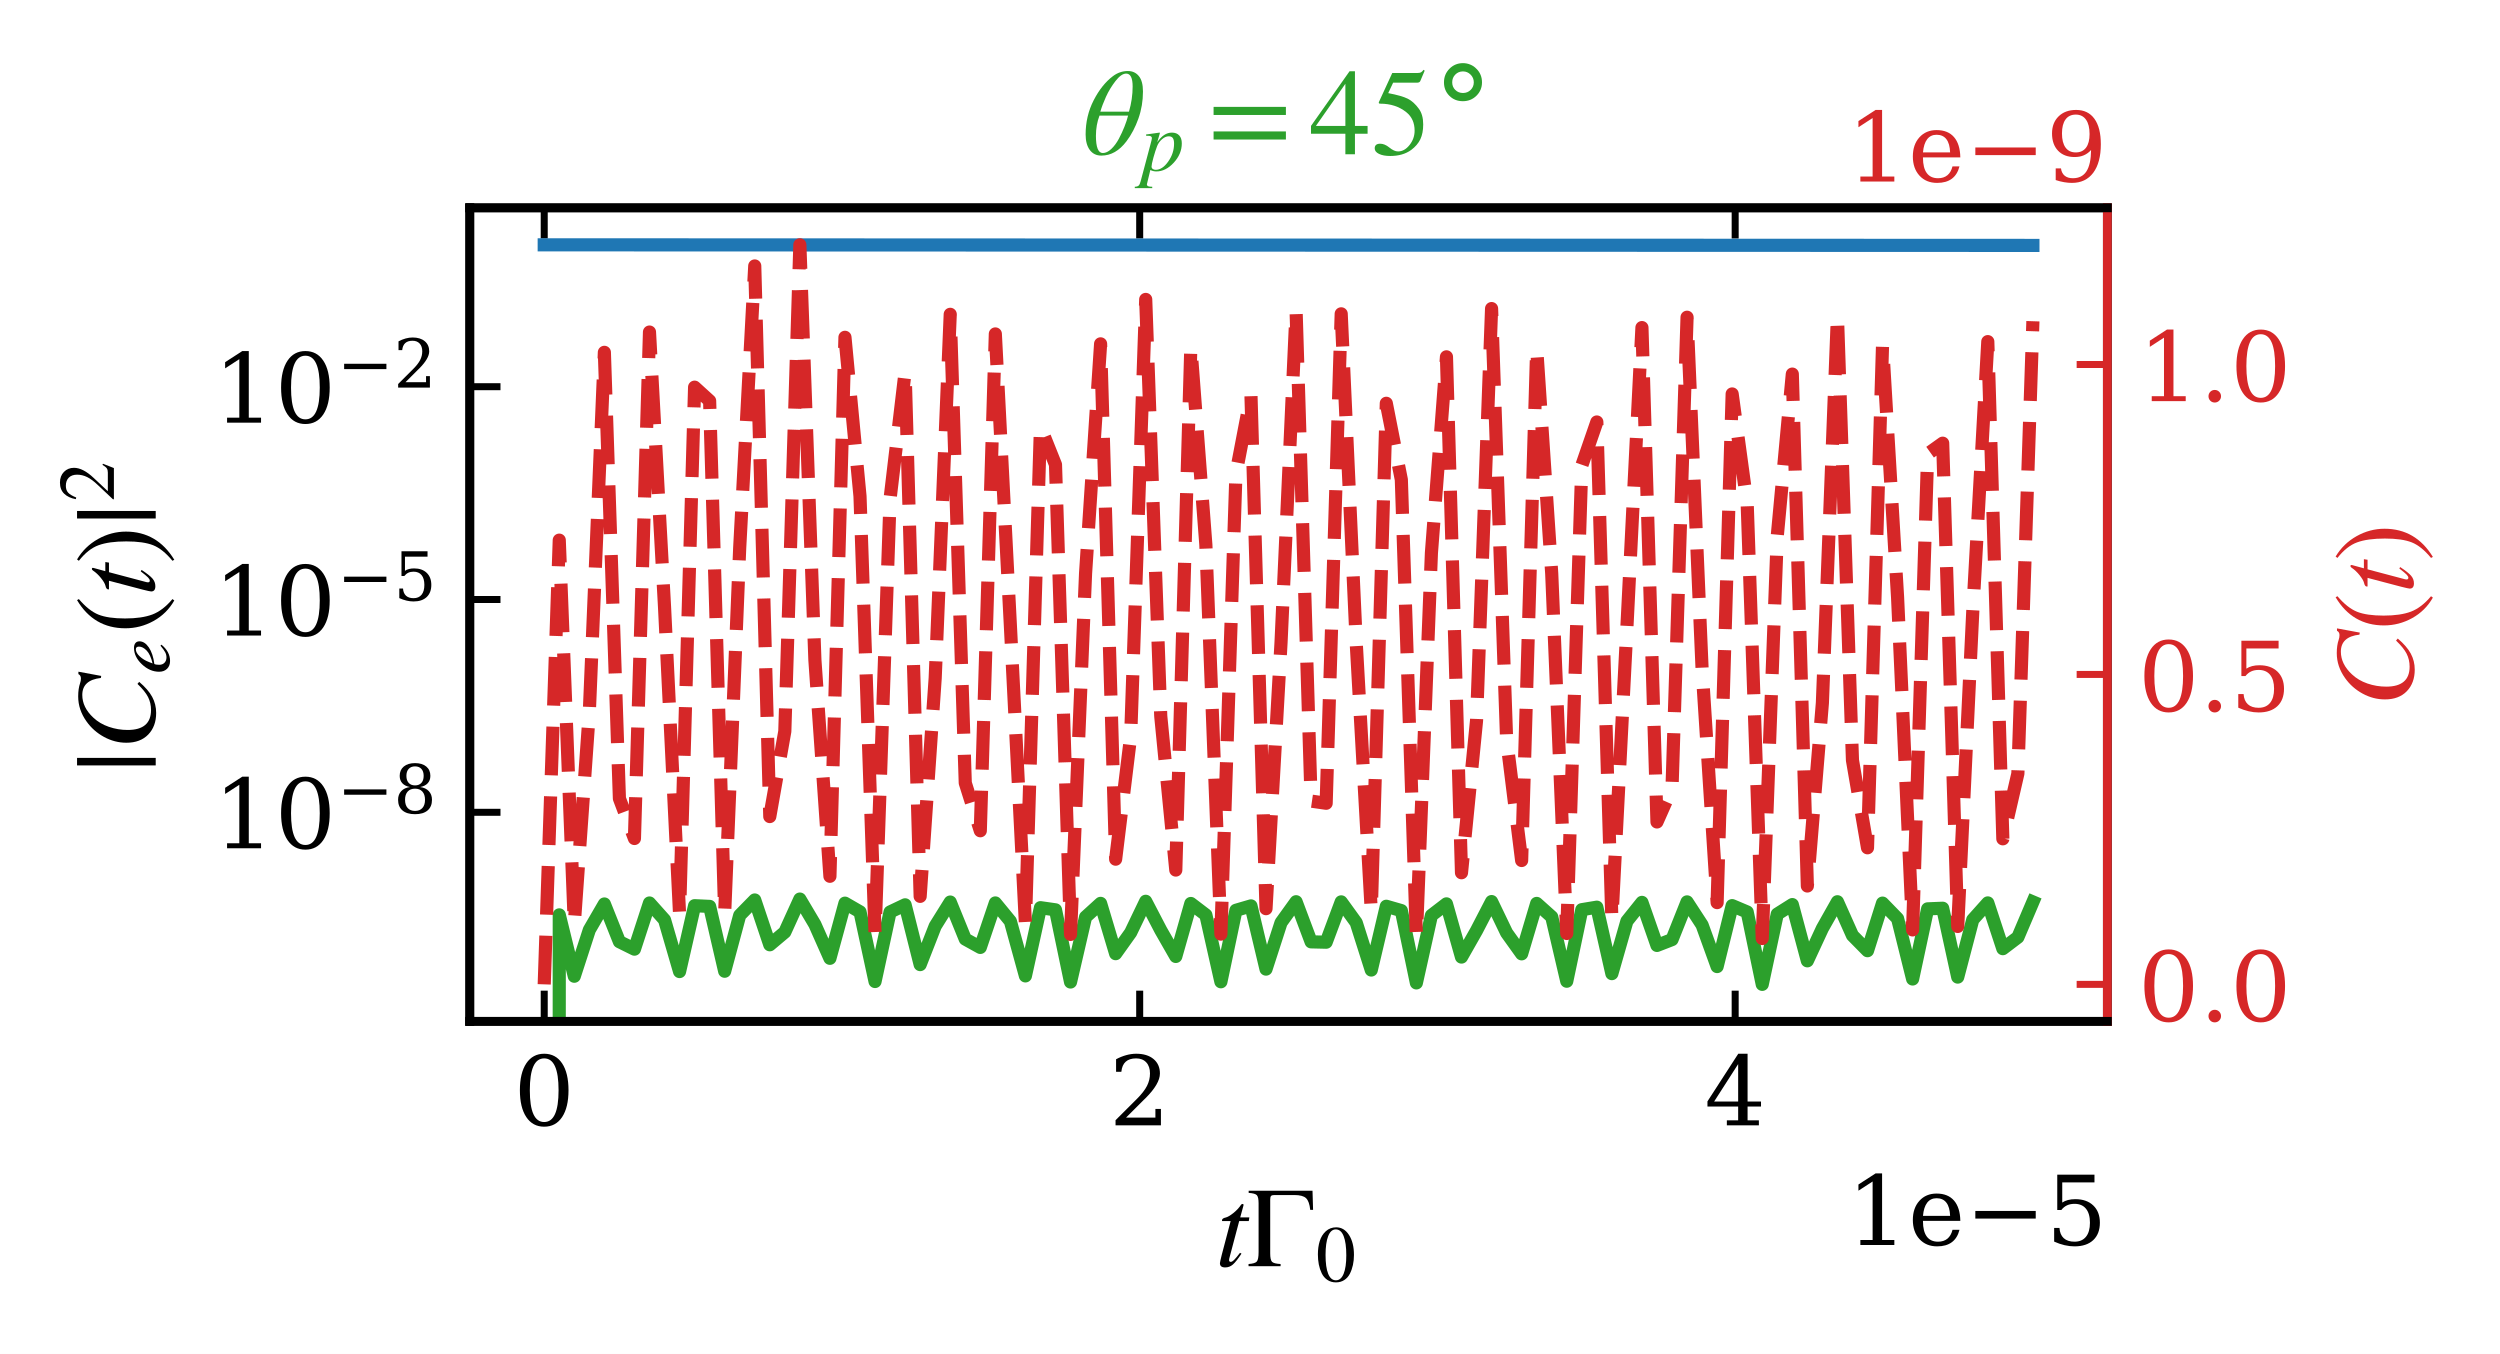
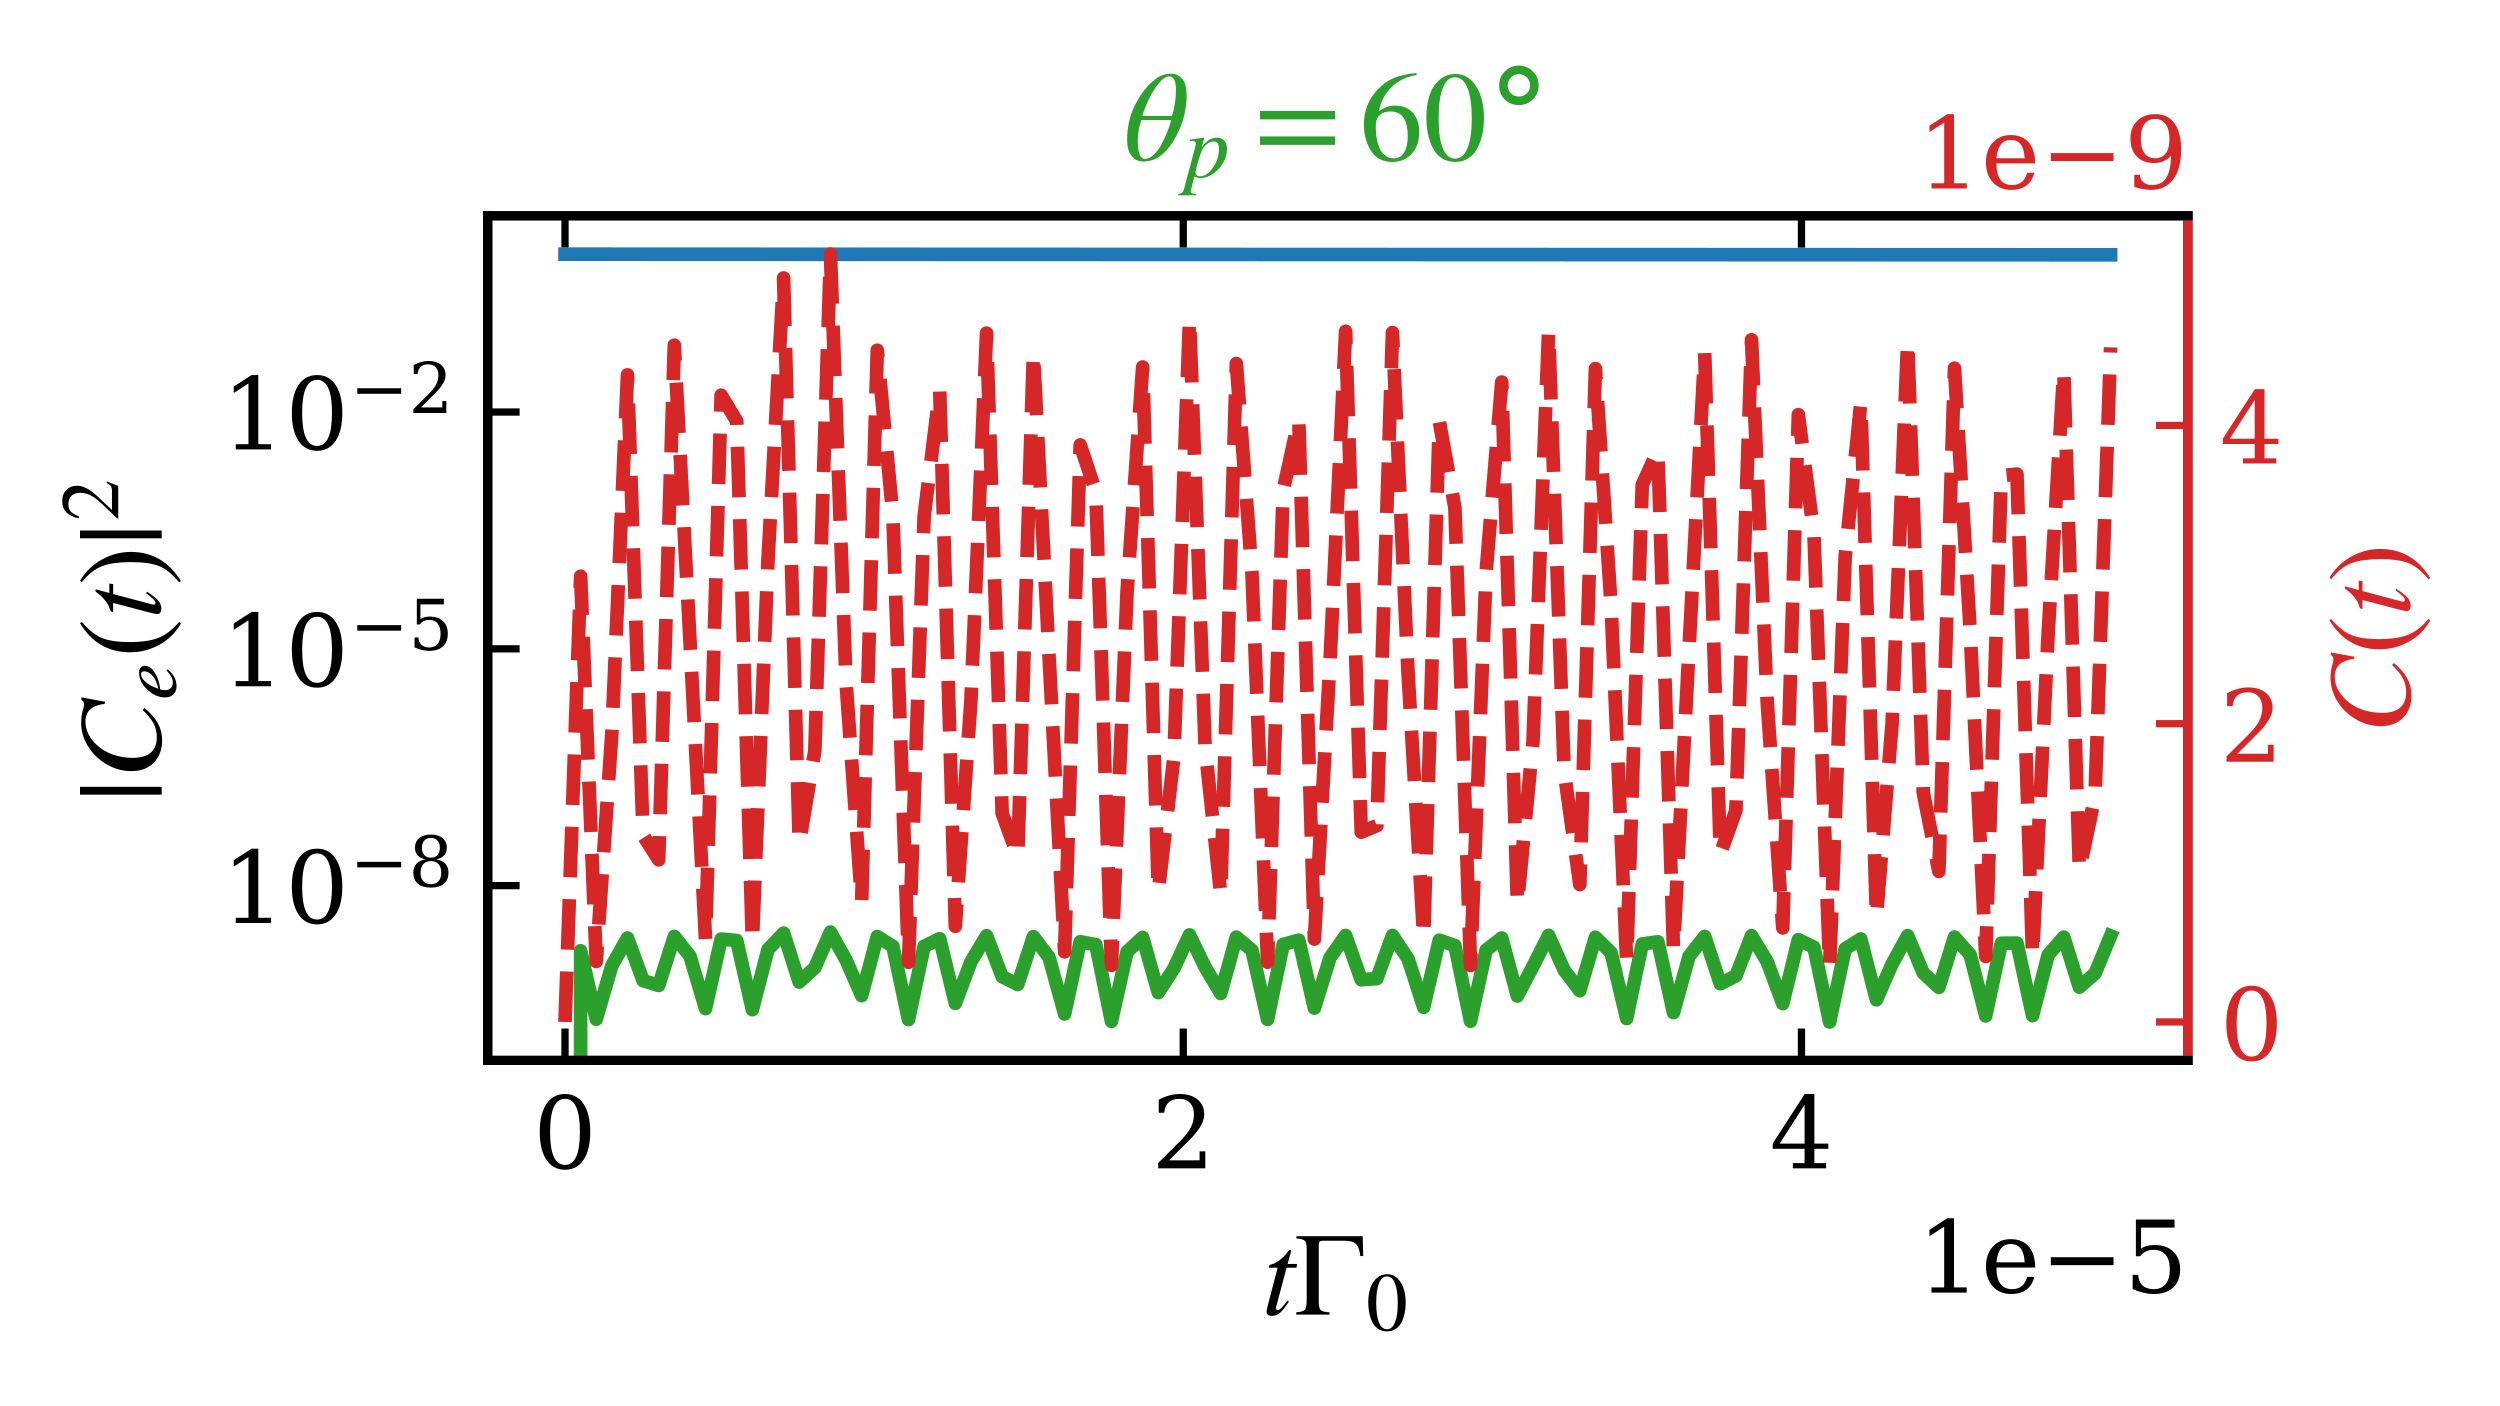
- <svg xmlns="http://www.w3.org/2000/svg" xmlns:xlink="http://www.w3.org/1999/xlink" width="285.077pt" height="154.391pt" viewBox="0 0 285.077 154.391" version="1.1">
+ <svg xmlns="http://www.w3.org/2000/svg" xmlns:xlink="http://www.w3.org/1999/xlink" width="274.583pt" height="154.391pt" viewBox="0 0 274.583 154.391" version="1.1">
  <defs>
    <style type="text/css">*{stroke-linejoin: round; stroke-linecap: butt}</style>
  </defs>
  <g id="figure_1">
    <g id="patch_1">
-       <path d="M 0 154.391  L 285.077 154.391  L 285.077 0  L 0 0  z " style="fill: #ffffff" />
+       <path d="M 0 154.391  L 274.583 154.391  L 274.583 0  L 0 0  z " style="fill: #ffffff" />
    </g>
    <g id="axes_1">
      <g id="patch_2">
        <path d="M 53.57 116.464  L 240.302 116.464  L 240.302 23.7  L 53.57 23.7  z " style="fill: #ffffff" />
      </g>
      <g id="matplotlib.axis_1">
        <g id="xtick_1">
          <g id="line2d_1">
            <defs>
-               <path id="mca3eb9fbb1" d="M 0 0  L 0 -3.5  " style="stroke: #000000; stroke-width: 0.8" />
-             </defs>
-             <g>
-               <use xlink:href="#mca3eb9fbb1" x="62.058" y="116.464" style="stroke: #000000; stroke-width: 0.8" />
+               <path id="mc223775355" d="M 0 0  L 0 -3.5  " style="stroke: #000000; stroke-width: 0.8" />
+             </defs>
+             <g>
+               <use xlink:href="#mc223775355" x="62.058" y="116.464" style="stroke: #000000; stroke-width: 0.8" />
            </g>
          </g>
          <g id="line2d_2">
            <defs>
-               <path id="ma59cfb703a" d="M 0 0  L 0 3.5  " style="stroke: #000000; stroke-width: 0.8" />
-             </defs>
-             <g>
-               <use xlink:href="#ma59cfb703a" x="62.058" y="23.7" style="stroke: #000000; stroke-width: 0.8" />
+               <path id="m719c603473" d="M 0 0  L 0 3.5  " style="stroke: #000000; stroke-width: 0.8" />
+             </defs>
+             <g>
+               <use xlink:href="#m719c603473" x="62.058" y="23.7" style="stroke: #000000; stroke-width: 0.8" />
            </g>
          </g>
          <g id="text_1">
            <g transform="translate(58.55846 128.3221) scale(0.11 -0.11)">
              <defs>
                <path id="DejaVuSerif-30" d="M 2034 219  Q 2513 219 2750 744  Q 2988 1269 2988 2328  Q 2988 3391 2750 3916  Q 2513 4441 2034 4441  Q 1556 4441 1318 3916  Q 1081 3391 1081 2328  Q 1081 1269 1318 744  Q 1556 219 2034 219  z M 2034 -91  Q 1275 -91 848 546  Q 422 1184 422 2328  Q 422 3475 848 4112  Q 1275 4750 2034 4750  Q 2797 4750 3222 4112  Q 3647 3475 3647 2328  Q 3647 1184 3222 546  Q 2797 -91 2034 -91  z " transform="scale(0.015625)" />
              </defs>
              <use xlink:href="#DejaVuSerif-30" />
            </g>
          </g>
        </g>
        <g id="xtick_2">
          <g id="line2d_3">
            <g>
-               <use xlink:href="#mca3eb9fbb1" x="129.96" y="116.464" style="stroke: #000000; stroke-width: 0.8" />
+               <use xlink:href="#mc223775355" x="129.96" y="116.464" style="stroke: #000000; stroke-width: 0.8" />
            </g>
          </g>
          <g id="line2d_4">
            <g>
-               <use xlink:href="#ma59cfb703a" x="129.96" y="23.7" style="stroke: #000000; stroke-width: 0.8" />
+               <use xlink:href="#m719c603473" x="129.96" y="23.7" style="stroke: #000000; stroke-width: 0.8" />
            </g>
          </g>
          <g id="text_2">
            <g transform="translate(126.4611 128.3221) scale(0.11 -0.11)">
              <defs>
                <path id="DejaVuSerif-32" d="M 819 3553  L 469 3553  L 469 4384  Q 803 4563 1142 4656  Q 1481 4750 1806 4750  Q 2534 4750 2956 4397  Q 3378 4044 3378 3438  Q 3378 2753 2422 1800  Q 2347 1728 2309 1691  L 1131 513  L 3078 513  L 3078 1088  L 3444 1088  L 3444 0  L 434 0  L 434 341  L 1850 1753  Q 2319 2222 2519 2614  Q 2719 3006 2719 3438  Q 2719 3909 2473 4175  Q 2228 4441 1797 4441  Q 1350 4441 1106 4219  Q 863 3997 819 3553  z " transform="scale(0.015625)" />
              </defs>
              <use xlink:href="#DejaVuSerif-32" />
            </g>
          </g>
        </g>
        <g id="xtick_3">
          <g id="line2d_5">
            <g>
-               <use xlink:href="#mca3eb9fbb1" x="197.863" y="116.464" style="stroke: #000000; stroke-width: 0.8" />
+               <use xlink:href="#mc223775355" x="197.863" y="116.464" style="stroke: #000000; stroke-width: 0.8" />
            </g>
          </g>
          <g id="line2d_6">
            <g>
-               <use xlink:href="#ma59cfb703a" x="197.863" y="23.7" style="stroke: #000000; stroke-width: 0.8" />
+               <use xlink:href="#m719c603473" x="197.863" y="23.7" style="stroke: #000000; stroke-width: 0.8" />
            </g>
          </g>
          <g id="text_3">
            <g transform="translate(194.3638 128.3221) scale(0.11 -0.11)">
              <defs>
                <path id="DejaVuSerif-34" d="M 2234 1581  L 2234 4063  L 641 1581  L 2234 1581  z M 3609 0  L 1484 0  L 1484 331  L 2234 331  L 2234 1247  L 197 1247  L 197 1588  L 2241 4750  L 2859 4750  L 2859 1581  L 3750 1581  L 3750 1247  L 2859 1247  L 2859 331  L 3609 331  L 3609 0  z " transform="scale(0.015625)" />
              </defs>
              <use xlink:href="#DejaVuSerif-34" />
            </g>
          </g>
        </g>
        <g id="text_4">
          <g transform="translate(138.6161 144.4877) scale(0.13 -0.13)">
            <defs>
              <path id="STIXGeneral-Italic-74" d="M 1894 2739  L 1862 2534  L 1325 2534  L 768 435  Q 755 384 755 346  Q 755 243 851 243  Q 928 243 1030 342  Q 1133 442 1370 749  L 1453 704  Q 1158 256 969 93  Q 781 -70 538 -70  Q 243 -70 243 166  Q 243 230 346 640  L 845 2534  L 365 2534  L 358 2573  Q 358 2688 570 2733  Q 730 2771 992 2979  Q 1254 3187 1421 3437  Q 1459 3494 1510 3494  Q 1568 3494 1568 3443  Q 1568 3411 1562 3398  L 1382 2739  L 1894 2739  z " transform="scale(0.015625)" />
              <path id="STIXGeneral-Regular-393" d="M 3693 3162  L 3533 3162  Q 3482 3642 3299 3818  Q 3117 3994 2637 3994  L 1517 3994  Q 1382 3994 1334 3942  Q 1286 3891 1286 3738  L 1286 723  Q 1286 352 1388 246  Q 1491 141 1869 122  L 1869 0  L 70 0  L 70 122  Q 435 147 534 262  Q 634 378 634 794  L 634 3526  Q 634 3878 538 3984  Q 442 4090 77 4115  L 77 4237  L 3661 4237  L 3693 3162  z " transform="scale(0.015625)" />
              <path id="STIXGeneral-Regular-30" d="M 3046 2112  Q 3046 1683 2963 1302  Q 2880 922 2717 602  Q 2554 282 2266 96  Q 1978 -90 1600 -90  Q 1210 -90 915 108  Q 621 307 461 640  Q 301 973 227 1350  Q 154 1728 154 2150  Q 154 2746 301 3222  Q 448 3699 790 4012  Q 1133 4326 1626 4326  Q 2253 4326 2649 3712  Q 3046 3098 3046 2112  z M 2432 2080  Q 2432 3091 2217 3625  Q 2003 4160 1587 4160  Q 1190 4160 979 3622  Q 768 3085 768 2106  Q 768 1120 979 598  Q 1190 77 1600 77  Q 2003 77 2217 598  Q 2432 1120 2432 2080  z " transform="scale(0.015625)" />
            </defs>
            <use xlink:href="#STIXGeneral-Italic-74" transform="translate(0 0.796875)" />
            <use xlink:href="#STIXGeneral-Regular-393" transform="translate(27.79999 0.796875)" />
            <use xlink:href="#STIXGeneral-Regular-30" transform="translate(88.04327 -12.43125) scale(0.7)" />
          </g>
        </g>
        <g id="text_5">
          <g transform="translate(210.5765 141.968) scale(0.11 -0.11)">
            <defs>
              <path id="DejaVuSerif-31" d="M 909 0  L 909 331  L 1722 331  L 1722 4213  L 781 3603  L 781 4013  L 1919 4750  L 2350 4750  L 2350 331  L 3163 331  L 3163 0  L 909 0  z " transform="scale(0.015625)" />
              <path id="DejaVuSerif-65" d="M 3469 1600  L 991 1600  L 991 1575  Q 991 903 1244 561  Q 1497 219 1991 219  Q 2369 219 2611 417  Q 2853 616 2950 1006  L 3413 1006  Q 3275 459 2904 184  Q 2534 -91 1931 -91  Q 1203 -91 761 389  Q 319 869 319 1663  Q 319 2450 753 2931  Q 1188 3413 1894 3413  Q 2647 3413 3050 2948  Q 3453 2484 3469 1600  z M 2791 1931  Q 2772 2513 2545 2808  Q 2319 3103 1894 3103  Q 1497 3103 1269 2806  Q 1041 2509 991 1931  L 2791 1931  z " transform="scale(0.015625)" />
              <path id="DejaVuSerif-2212" d="M 678 2259  L 4684 2259  L 4684 1753  L 678 1753  L 678 2259  z " transform="scale(0.015625)" />
              <path id="DejaVuSerif-35" d="M 3219 4666  L 3219 4153  L 1081 4153  L 1081 2816  Q 1244 2928 1461 2984  Q 1678 3041 1947 3041  Q 2703 3041 3140 2622  Q 3578 2203 3578 1478  Q 3578 738 3136 323  Q 2694 -91 1894 -91  Q 1572 -91 1234 -12  Q 897 66 544 225  L 544 1131  L 897 1131  Q 925 688 1179 453  Q 1434 219 1894 219  Q 2388 219 2653 544  Q 2919 869 2919 1478  Q 2919 2084 2655 2407  Q 2391 2731 1894 2731  Q 1613 2731 1398 2631  Q 1184 2531 1019 2322  L 750 2322  L 750 4666  L 3219 4666  z " transform="scale(0.015625)" />
            </defs>
            <use xlink:href="#DejaVuSerif-31" />
            <use xlink:href="#DejaVuSerif-65" transform="translate(63.62305 0)" />
            <use xlink:href="#DejaVuSerif-2212" transform="translate(122.8027 0)" />
            <use xlink:href="#DejaVuSerif-35" transform="translate(206.5918 0)" />
          </g>
        </g>
      </g>
      <g id="matplotlib.axis_2">
        <g id="ytick_1">
          <g id="line2d_7">
            <defs>
-               <path id="m8994ef610e" d="M 0 0  L 3.5 0  " style="stroke: #000000; stroke-width: 0.8" />
-             </defs>
-             <g>
-               <use xlink:href="#m8994ef610e" x="53.57" y="92.629" style="stroke: #000000; stroke-width: 0.8" />
+               <path id="mef8ae41ebf" d="M 0 0  L 3.5 0  " style="stroke: #000000; stroke-width: 0.8" />
+             </defs>
+             <g>
+               <use xlink:href="#mef8ae41ebf" x="53.57" y="97.274" style="stroke: #000000; stroke-width: 0.8" />
            </g>
          </g>
          <g id="text_6">
-             <g transform="translate(24.33 96.80851) scale(0.11 -0.11)">
+             <g transform="translate(24.33 101.4527) scale(0.11 -0.11)">
              <defs>
                <path id="DejaVuSerif-38" d="M 2981 1275  Q 2981 1775 2732 2051  Q 2484 2328 2034 2328  Q 1584 2328 1336 2051  Q 1088 1775 1088 1275  Q 1088 772 1336 495  Q 1584 219 2034 219  Q 2484 219 2732 495  Q 2981 772 2981 1275  z M 2853 3541  Q 2853 3966 2637 4203  Q 2422 4441 2034 4441  Q 1650 4441 1433 4203  Q 1216 3966 1216 3541  Q 1216 3113 1433 2875  Q 1650 2638 2034 2638  Q 2422 2638 2637 2875  Q 2853 3113 2853 3541  z M 2516 2484  Q 3047 2413 3344 2092  Q 3641 1772 3641 1275  Q 3641 619 3225 264  Q 2809 -91 2034 -91  Q 1263 -91 845 264  Q 428 619 428 1275  Q 428 1772 725 2092  Q 1022 2413 1556 2484  Q 1084 2569 832 2842  Q 581 3116 581 3541  Q 581 4103 968 4426  Q 1356 4750 2034 4750  Q 2713 4750 3100 4426  Q 3488 4103 3488 3541  Q 3488 3116 3236 2842  Q 2984 2569 2516 2484  z " transform="scale(0.015625)" />
              </defs>
              <use xlink:href="#DejaVuSerif-31" transform="translate(0 0.7125)" />
              <use xlink:href="#DejaVuSerif-30" transform="translate(63.62305 0.7125)" />
              <use xlink:href="#DejaVuSerif-2212" transform="translate(128.1545 37.04688) scale(0.7)" />
              <use xlink:href="#DejaVuSerif-38" transform="translate(186.8068 37.04688) scale(0.7)" />
            </g>
          </g>
        </g>
        <g id="ytick_2">
          <g id="line2d_8">
            <g>
-               <use xlink:href="#m8994ef610e" x="53.57" y="68.362" style="stroke: #000000; stroke-width: 0.8" />
+               <use xlink:href="#mef8ae41ebf" x="53.57" y="71.265" style="stroke: #000000; stroke-width: 0.8" />
            </g>
          </g>
          <g id="text_7">
-             <g transform="translate(24.33 72.5412) scale(0.11 -0.11)">
+             <g transform="translate(24.33 75.44382) scale(0.11 -0.11)">
              <use xlink:href="#DejaVuSerif-31" transform="translate(0 0.63125)" />
              <use xlink:href="#DejaVuSerif-30" transform="translate(63.62305 0.63125)" />
              <use xlink:href="#DejaVuSerif-2212" transform="translate(128.1545 36.96563) scale(0.7)" />
              <use xlink:href="#DejaVuSerif-35" transform="translate(186.8068 36.96563) scale(0.7)" />
            </g>
          </g>
        </g>
        <g id="ytick_3">
          <g id="line2d_9">
            <g>
-               <use xlink:href="#m8994ef610e" x="53.57" y="44.095" style="stroke: #000000; stroke-width: 0.8" />
+               <use xlink:href="#mef8ae41ebf" x="53.57" y="45.256" style="stroke: #000000; stroke-width: 0.8" />
            </g>
          </g>
          <g id="text_8">
-             <g transform="translate(24.33 48.27388) scale(0.11 -0.11)">
+             <g transform="translate(24.33 49.43493) scale(0.11 -0.11)">
              <use xlink:href="#DejaVuSerif-31" transform="translate(0 0.7125)" />
              <use xlink:href="#DejaVuSerif-30" transform="translate(63.62305 0.7125)" />
              <use xlink:href="#DejaVuSerif-2212" transform="translate(128.1545 37.04688) scale(0.7)" />
              <use xlink:href="#DejaVuSerif-32" transform="translate(186.8068 37.04688) scale(0.7)" />
            </g>
          </g>
        </g>
        <g id="text_9">
          <g transform="translate(17.62641 88.15189) rotate(-90) scale(0.13 -0.13)">
            <defs>
              <path id="STIXGeneral-Regular-7c" d="M 851 -90  L 429 -90  L 429 4326  L 851 4326  L 851 -90  z " transform="scale(0.015625)" />
              <path id="STIXGeneral-Italic-43" d="M 4410 4250  L 4173 2970  L 4058 2989  Q 3942 4032 3104 4032  Q 2406 4032 1830 3411  Q 1491 3053 1315 2541  Q 1139 2029 1139 1485  Q 1139 173 2259 173  Q 2656 173 2985 339  Q 3315 506 3725 934  L 3840 838  Q 3411 333 2998 109  Q 2586 -115 2093 -115  Q 1344 -115 883 329  Q 422 774 422 1555  Q 422 2214 748 2812  Q 1075 3411 1619 3795  Q 2272 4262 3021 4262  Q 3462 4262 3770 4154  Q 3898 4109 4032 4109  Q 4205 4109 4275 4250  L 4410 4250  z " transform="scale(0.015625)" />
              <path id="STIXGeneral-Italic-65" d="M 2291 698  L 2368 621  Q 1805 -70 1062 -70  Q 672 -70 435 170  Q 198 410 198 806  Q 198 1555 796 2188  Q 1395 2822 2112 2822  Q 2362 2822 2499 2707  Q 2637 2592 2637 2387  Q 2637 1965 2147 1632  Q 1658 1299 819 1190  Q 755 1062 755 800  Q 755 538 918 378  Q 1082 218 1350 218  Q 1562 218 1754 317  Q 1946 416 2291 698  z M 973 1613  L 864 1331  Q 1581 1504 1894 1805  Q 2214 2112 2214 2426  Q 2214 2675 1990 2675  Q 1722 2675 1430 2364  Q 1139 2054 973 1613  z " transform="scale(0.015625)" />
              <path id="STIXGeneral-Regular-28" d="M 1946 -1030  L 1869 -1133  Q 1126 -710 716 32  Q 307 774 307 1613  Q 307 3386 1888 4326  L 1946 4224  Q 1293 3667 1075 3126  Q 858 2586 858 1632  Q 858 685 1082 96  Q 1306 -493 1946 -1030  z " transform="scale(0.015625)" />
              <path id="STIXGeneral-Regular-29" d="M 186 4224  L 262 4326  Q 992 3891 1408 3148  Q 1824 2406 1824 1581  Q 1824 -166 243 -1133  L 186 -1030  Q 845 -486 1059 54  Q 1274 595 1274 1562  Q 1274 2534 1059 3120  Q 845 3706 186 4224  z " transform="scale(0.015625)" />
              <path id="STIXGeneral-Regular-32" d="M 3034 877  L 2688 0  L 186 0  L 186 77  L 1325 1286  Q 1773 1754 1965 2144  Q 2157 2534 2157 2950  Q 2157 3379 1920 3616  Q 1683 3853 1267 3853  Q 922 3853 720 3673  Q 518 3494 326 3021  L 192 3053  Q 301 3648 630 3987  Q 960 4326 1523 4326  Q 2054 4326 2380 4006  Q 2707 3686 2707 3200  Q 2707 2477 1888 1613  L 832 486  L 2330 486  Q 2541 486 2665 569  Q 2790 653 2944 915  L 3034 877  z " transform="scale(0.015625)" />
            </defs>
            <use xlink:href="#STIXGeneral-Regular-7c" transform="translate(0 0.409375)" />
            <use xlink:href="#STIXGeneral-Italic-43" transform="translate(19.99998 0.409375)" />
            <use xlink:href="#STIXGeneral-Italic-65" transform="translate(86.69998 -12.81875) scale(0.7)" />
            <use xlink:href="#STIXGeneral-Regular-28" transform="translate(122.1894 0.409375)" />
            <use xlink:href="#STIXGeneral-Italic-74" transform="translate(155.4893 0.409375)" />
            <use xlink:href="#STIXGeneral-Regular-29" transform="translate(183.2893 0.409375)" />
            <use xlink:href="#STIXGeneral-Regular-7c" transform="translate(216.5893 0.409375)" />
            <use xlink:href="#STIXGeneral-Regular-32" transform="translate(238.1326 35.68438) scale(0.7)" />
          </g>
        </g>
      </g>
      <g id="line2d_10">
-         <path d="M 62.058 27.917  L 63.773 27.917  L 65.487 27.918  L 67.202 27.919  L 68.917 27.919  L 70.631 27.92  L 72.346 27.921  L 74.061 27.922  L 75.776 27.922  L 77.49 27.923  L 79.205 27.924  L 80.92 27.924  L 82.634 27.925  L 84.349 27.926  L 86.064 27.927  L 87.779 27.927  L 89.493 27.928  L 91.208 27.929  L 92.923 27.929  L 94.637 27.93  L 96.352 27.931  L 98.067 27.931  L 99.782 27.932  L 101.496 27.933  L 103.211 27.933  L 104.926 27.934  L 106.64 27.935  L 108.355 27.935  L 110.07 27.936  L 111.785 27.937  L 113.499 27.937  L 115.214 27.938  L 116.929 27.939  L 118.643 27.939  L 120.358 27.94  L 122.073 27.941  L 123.788 27.941  L 125.502 27.942  L 127.217 27.943  L 128.932 27.944  L 130.646 27.944  L 132.361 27.945  L 134.076 27.946  L 135.791 27.946  L 137.505 27.947  L 139.22 27.948  L 140.935 27.948  L 142.649 27.949  L 144.364 27.95  L 146.079 27.95  L 147.793 27.951  L 149.508 27.952  L 151.223 27.952  L 152.938 27.953  L 154.652 27.954  L 156.367 27.954  L 158.082 27.955  L 159.796 27.956  L 161.511 27.957  L 163.226 27.957  L 164.941 27.958  L 166.655 27.959  L 168.37 27.959  L 170.085 27.96  L 171.799 27.961  L 173.514 27.961  L 175.229 27.962  L 176.944 27.963  L 178.658 27.963  L 180.373 27.964  L 182.088 27.965  L 183.802 27.965  L 185.517 27.966  L 187.232 27.967  L 188.947 27.967  L 190.661 27.968  L 192.376 27.969  L 194.091 27.969  L 195.805 27.97  L 197.52 27.971  L 199.235 27.972  L 200.95 27.972  L 202.664 27.973  L 204.379 27.974  L 206.094 27.974  L 207.808 27.975  L 209.523 27.976  L 211.238 27.976  L 212.953 27.977  L 214.667 27.978  L 216.382 27.978  L 218.097 27.979  L 219.811 27.98  L 221.526 27.98  L 223.241 27.981  L 224.956 27.982  L 226.67 27.982  L 228.385 27.983  L 230.1 27.984  L 231.814 27.985  " clip-path="url(#p03be725270)" style="fill: none; stroke: #1f77b4; stroke-width: 1.5; stroke-linecap: square" />
+         <path d="M 62.058 27.917  L 63.773 27.917  L 65.487 27.918  L 67.202 27.919  L 68.917 27.92  L 70.631 27.92  L 72.346 27.921  L 74.061 27.922  L 75.776 27.923  L 77.49 27.924  L 79.205 27.924  L 80.92 27.925  L 82.634 27.926  L 84.349 27.927  L 86.064 27.927  L 87.779 27.928  L 89.493 27.929  L 91.208 27.929  L 92.923 27.93  L 94.637 27.931  L 96.352 27.932  L 98.067 27.932  L 99.782 27.933  L 101.496 27.934  L 103.211 27.935  L 104.926 27.935  L 106.64 27.936  L 108.355 27.937  L 110.07 27.937  L 111.785 27.938  L 113.499 27.939  L 115.214 27.94  L 116.929 27.94  L 118.643 27.941  L 120.358 27.942  L 122.073 27.943  L 123.788 27.943  L 125.502 27.944  L 127.217 27.945  L 128.932 27.945  L 130.646 27.946  L 132.361 27.947  L 134.076 27.948  L 135.791 27.948  L 137.505 27.949  L 139.22 27.95  L 140.935 27.951  L 142.649 27.951  L 144.364 27.952  L 146.079 27.953  L 147.793 27.954  L 149.508 27.954  L 151.223 27.955  L 152.938 27.956  L 154.652 27.956  L 156.367 27.957  L 158.082 27.958  L 159.796 27.959  L 161.511 27.959  L 163.226 27.96  L 164.941 27.961  L 166.655 27.962  L 168.37 27.962  L 170.085 27.963  L 171.799 27.964  L 173.514 27.964  L 175.229 27.965  L 176.944 27.966  L 178.658 27.967  L 180.373 27.967  L 182.088 27.968  L 183.802 27.969  L 185.517 27.97  L 187.232 27.97  L 188.947 27.971  L 190.661 27.972  L 192.376 27.973  L 194.091 27.973  L 195.805 27.974  L 197.52 27.975  L 199.235 27.975  L 200.95 27.976  L 202.664 27.977  L 204.379 27.978  L 206.094 27.978  L 207.808 27.979  L 209.523 27.98  L 211.238 27.981  L 212.953 27.981  L 214.667 27.982  L 216.382 27.983  L 218.097 27.984  L 219.811 27.984  L 221.526 27.985  L 223.241 27.986  L 224.956 27.986  L 226.67 27.987  L 228.385 27.988  L 230.1 27.989  L 231.814 27.989  " clip-path="url(#pa890812aab)" style="fill: none; stroke: #1f77b4; stroke-width: 1.5; stroke-linecap: square" />
      </g>
      <g id="line2d_11">
-         <path d="M 63.762 155.391  L 63.773 104.323  L 65.487 111.321  L 67.202 106.039  L 68.917 103.082  L 70.631 107.382  L 72.346 108.232  L 74.061 102.969  L 75.776 104.89  L 77.49 110.787  L 79.205 103.277  L 80.92 103.358  L 82.634 110.75  L 84.349 104.375  L 86.064 102.625  L 87.779 107.733  L 89.493 106.29  L 91.208 102.521  L 92.923 105.415  L 94.637 109.276  L 96.352 102.989  L 98.067 103.978  L 99.782 111.922  L 101.496 103.994  L 103.211 103.178  L 104.926 109.994  L 106.64 105.612  L 108.355 102.861  L 110.07 107.083  L 111.785 108.034  L 113.499 102.964  L 115.214 105.052  L 116.929 111.282  L 118.643 103.504  L 120.358 103.749  L 122.073 111.979  L 123.788 104.572  L 125.502 103.013  L 127.217 108.747  L 128.932 106.344  L 130.646 102.775  L 132.361 106.067  L 134.076 109.064  L 135.791 103.025  L 137.505 104.331  L 139.22 111.951  L 140.935 103.802  L 142.649 103.3  L 144.364 110.508  L 146.079 105.207  L 147.793 102.825  L 149.508 107.399  L 151.223 107.44  L 152.938 102.841  L 154.652 105.212  L 156.367 110.612  L 158.082 103.342  L 159.796 103.836  L 161.511 112.081  L 163.226 104.385  L 164.941 103.069  L 166.655 109.134  L 168.37 106.114  L 170.085 102.807  L 171.799 106.371  L 173.514 108.766  L 175.229 103.018  L 176.944 104.553  L 178.658 111.889  L 180.373 103.731  L 182.088 103.447  L 183.802 111.023  L 185.517 105.041  L 187.232 102.9  L 188.947 107.808  L 190.661 107.142  L 192.376 102.843  L 194.091 105.476  L 195.805 110.217  L 197.52 103.27  L 199.235 103.996  L 200.95 112.247  L 202.664 104.234  L 204.379 103.151  L 206.094 109.562  L 207.808 105.869  L 209.523 102.827  L 211.238 106.668  L 212.953 108.407  L 214.667 102.983  L 216.382 104.746  L 218.097 111.635  L 219.811 103.638  L 221.526 103.567  L 223.241 111.418  L 224.956 104.875  L 226.67 102.96  L 228.385 108.177  L 230.1 106.875  L 231.814 102.848  " clip-path="url(#p03be725270)" style="fill: none; stroke: #2ca02c; stroke-width: 1.5; stroke-linecap: square" />
+         <path d="M 63.762 155.391  L 63.773 104.43  L 65.487 111.948  L 67.202 106.059  L 68.917 103.024  L 70.631 107.704  L 72.346 108.233  L 74.061 102.853  L 75.776 105.003  L 77.49 110.778  L 79.205 103.14  L 80.92 103.298  L 82.634 110.896  L 84.349 104.286  L 86.064 102.491  L 87.779 107.865  L 89.493 106.29  L 91.208 102.37  L 92.923 105.441  L 94.637 109.357  L 96.352 102.871  L 98.067 103.935  L 99.782 111.983  L 101.496 103.941  L 103.211 103.101  L 104.926 110.205  L 106.64 105.64  L 108.355 102.772  L 110.07 107.266  L 111.785 108.134  L 113.499 102.876  L 115.214 105.141  L 116.929 111.37  L 118.643 103.434  L 120.358 103.752  L 122.073 112.175  L 123.788 104.538  L 125.502 102.954  L 127.217 109.022  L 128.932 106.363  L 130.646 102.683  L 132.361 106.221  L 134.076 109.114  L 135.791 102.93  L 137.505 104.371  L 139.22 111.962  L 140.935 103.733  L 142.649 103.261  L 144.364 110.728  L 146.079 105.19  L 147.793 102.745  L 149.508 107.607  L 151.223 107.48  L 152.938 102.749  L 154.652 105.314  L 156.367 110.636  L 158.082 103.266  L 159.796 103.85  L 161.511 112.163  L 163.226 104.349  L 164.941 103.025  L 166.655 109.397  L 168.37 106.132  L 170.085 102.733  L 171.799 106.551  L 173.514 108.814  L 175.229 102.942  L 176.944 104.627  L 178.658 111.865  L 180.373 103.677  L 182.088 103.443  L 183.802 111.22  L 185.517 105.031  L 187.232 102.848  L 188.947 108.047  L 190.661 107.18  L 192.376 102.772  L 194.091 105.611  L 195.805 110.23  L 197.52 103.208  L 199.235 104.038  L 200.95 112.247  L 202.664 104.205  L 204.379 103.13  L 206.094 109.811  L 207.808 105.888  L 209.523 102.773  L 211.238 106.868  L 212.953 108.453  L 214.667 102.923  L 216.382 104.844  L 218.097 111.582  L 219.811 103.597  L 221.526 103.585  L 223.241 111.548  L 224.956 104.875  L 226.67 102.93  L 228.385 108.422  L 230.1 106.92  L 231.814 102.797  " clip-path="url(#pa890812aab)" style="fill: none; stroke: #2ca02c; stroke-width: 1.5; stroke-linecap: square" />
      </g>
      <g id="patch_3">
        <path d="M 53.57 116.464  L 53.57 23.7  " style="fill: none; stroke: #000000; stroke-linejoin: miter; stroke-linecap: square" />
      </g>
      <g id="patch_4">
        <path d="M 240.302 116.464  L 240.302 23.7  " style="fill: none; stroke: #000000; stroke-linejoin: miter; stroke-linecap: square" />
      </g>
      <g id="patch_5">
        <path d="M 53.57 116.464  L 240.302 116.464  " style="fill: none; stroke: #000000; stroke-linejoin: miter; stroke-linecap: square" />
      </g>
      <g id="patch_6">
        <path d="M 53.57 23.7  L 240.302 23.7  " style="fill: none; stroke: #000000; stroke-linejoin: miter; stroke-linecap: square" />
      </g>
      <g id="text_10">
        <g style="fill: #2ca02c" transform="translate(123.4161 17.7) scale(0.14 -0.14)">
          <defs>
            <path id="STIXGeneral-Italic-3b8" d="M 3162 3270  Q 3162 2534 2925 1862  Q 2688 1190 2304 678  Q 1741 -70 992 -70  Q 608 -70 390 224  Q 173 518 173 1030  Q 173 1997 592 2813  Q 1011 3629 1594 4070  Q 1952 4339 2374 4339  Q 2733 4339 2947 4076  Q 3162 3814 3162 3270  z M 941 2221  L 2432 2221  Q 2624 2874 2624 3533  Q 2624 4205 2285 4205  Q 2029 4205 1728 3814  Q 1427 3424 1232 2992  Q 1037 2560 941 2221  z M 2387 2016  L 896 2016  Q 710 1530 710 960  Q 710 64 1069 64  Q 1286 64 1510 275  Q 1734 486 1904 806  Q 2074 1126 2198 1440  Q 2323 1754 2387 2016  z " transform="scale(0.015625)" />
            <path id="STIXGeneral-Italic-70" d="M 1376 2739  L 1190 2099  Q 1670 2822 2285 2822  Q 2637 2822 2829 2611  Q 3021 2400 3021 2022  Q 3021 1235 2422 582  Q 1824 -70 1120 -70  Q 890 -70 678 38  Q 422 -1018 422 -1024  Q 422 -1126 508 -1168  Q 595 -1210 819 -1210  L 819 -1312  L -480 -1312  L -480 -1210  Q -275 -1203 -188 -1120  Q -102 -1037 -45 -806  L 691 1958  Q 794 2330 794 2413  Q 794 2586 512 2586  L 371 2586  L 358 2682  L 1357 2822  Q 1389 2822 1389 2797  Q 1382 2765 1376 2739  z M 2445 2003  Q 2445 2285 2352 2416  Q 2259 2547 2048 2547  Q 1798 2547 1548 2329  Q 1299 2112 1184 1818  Q 1043 1453 905 953  Q 768 454 768 294  Q 768 186 854 118  Q 941 51 1075 51  Q 1574 51 2003 659  Q 2445 1274 2445 2003  z " transform="scale(0.015625)" />
            <path id="STIXGeneral-Regular-3d" d="M 4077 2048  L 307 2048  L 307 2470  L 4077 2470  L 4077 2048  z M 4077 768  L 307 768  L 307 1190  L 4077 1190  L 4077 768  z " transform="scale(0.015625)" />
-             <path id="STIXGeneral-Regular-34" d="M 3027 1069  L 2368 1069  L 2368 0  L 1869 0  L 1869 1069  L 77 1069  L 77 1478  L 2086 4326  L 2368 4326  L 2368 1478  L 3027 1478  L 3027 1069  z M 1869 1478  L 1869 3674  L 333 1478  L 1869 1478  z " transform="scale(0.015625)" />
-             <path id="STIXGeneral-Regular-35" d="M 2803 4358  L 2573 3814  Q 2534 3731 2400 3731  L 1158 3731  L 902 3187  Q 1606 3053 1920 2896  Q 2234 2739 2502 2368  Q 2726 2061 2726 1555  Q 2726 1094 2576 780  Q 2426 467 2099 224  Q 1664 -90 1011 -90  Q 646 -90 422 19  Q 198 128 198 307  Q 198 550 486 550  Q 717 550 960 352  Q 1210 147 1414 147  Q 1747 147 2012 480  Q 2278 813 2278 1229  Q 2278 1843 1850 2189  Q 1293 2637 486 2637  Q 410 2637 410 2688  L 416 2720  L 1114 4237  L 2438 4237  Q 2547 4237 2608 4269  Q 2669 4301 2746 4403  L 2803 4358  z " transform="scale(0.015625)" />
+             <path id="STIXGeneral-Regular-36" d="M 2854 4378  L 2867 4275  Q 2112 4154 1606 3664  Q 1101 3174 973 2451  Q 1344 2739 1786 2739  Q 2349 2739 2672 2380  Q 2995 2022 2995 1402  Q 2995 774 2669 378  Q 2291 -90 1651 -90  Q 870 -90 518 557  Q 218 1107 218 1786  Q 218 2835 915 3552  Q 1312 3962 1731 4131  Q 2150 4301 2854 4378  z M 2419 1203  Q 2419 2445 1555 2445  Q 1235 2445 1024 2275  Q 813 2106 813 1702  Q 813 954 1046 522  Q 1280 90 1722 90  Q 2061 90 2240 394  Q 2419 698 2419 1203  z " transform="scale(0.015625)" />
            <path id="DejaVuSerif-b0" d="M 1600 4319  Q 1363 4319 1200 4155  Q 1038 3991 1038 3750  Q 1038 3513 1198 3353  Q 1359 3194 1600 3194  Q 1838 3194 2000 3355  Q 2163 3516 2163 3750  Q 2163 3984 1997 4151  Q 1831 4319 1600 4319  z M 1600 4750  Q 1800 4750 1984 4673  Q 2169 4597 2303 4453  Q 2447 4313 2519 4134  Q 2591 3956 2591 3750  Q 2591 3338 2302 3052  Q 2013 2766 1594 2766  Q 1172 2766 890 3047  Q 609 3328 609 3750  Q 609 4169 896 4459  Q 1184 4750 1600 4750  z " transform="scale(0.015625)" />
          </defs>
          <use xlink:href="#STIXGeneral-Italic-3b8" transform="translate(0 0.78125)" />
          <use xlink:href="#STIXGeneral-Italic-70" transform="translate(47.99999 -12.44688) scale(0.7)" />
          <use xlink:href="#STIXGeneral-Regular-3d" transform="translate(102.1294 0.78125)" />
-           <use xlink:href="#STIXGeneral-Regular-34" transform="translate(185.0693 0.78125)" />
-           <use xlink:href="#STIXGeneral-Regular-35" transform="translate(235.0693 0.78125)" />
+           <use xlink:href="#STIXGeneral-Regular-36" transform="translate(185.0693 0.78125)" />
+           <use xlink:href="#STIXGeneral-Regular-30" transform="translate(235.0693 0.78125)" />
          <use xlink:href="#DejaVuSerif-b0" transform="translate(285.0693 0.78125)" />
        </g>
      </g>
    </g>
    <g id="axes_2">
      <g id="matplotlib.axis_3">
        <g id="ytick_4">
          <g id="line2d_12">
            <defs>
-               <path id="ma3b7804912" d="M 0 0  L -3.5 0  " style="stroke: #d62728; stroke-width: 0.8" />
-             </defs>
-             <g>
-               <use xlink:href="#ma3b7804912" x="240.302" y="112.247" style="fill: #d62728; stroke: #d62728; stroke-width: 0.8" />
+               <path id="m7d8d9a42a3" d="M 0 0  L -3.5 0  " style="stroke: #d62728; stroke-width: 0.8" />
+             </defs>
+             <g>
+               <use xlink:href="#m7d8d9a42a3" x="240.302" y="112.247" style="fill: #d62728; stroke: #d62728; stroke-width: 0.8" />
            </g>
          </g>
          <g id="text_11">
            <g style="fill: #d62728" transform="translate(243.8023 116.4264) scale(0.11 -0.11)">
-               <defs>
-                 <path id="DejaVuSerif-2e" d="M 603 325  Q 603 500 722 622  Q 841 744 1019 744  Q 1191 744 1312 622  Q 1434 500 1434 325  Q 1434 153 1312 31  Q 1191 -91 1019 -91  Q 841 -91 722 29  Q 603 150 603 325  z " transform="scale(0.015625)" />
-               </defs>
              <use xlink:href="#DejaVuSerif-30" />
-               <use xlink:href="#DejaVuSerif-2e" transform="translate(63.62305 0)" />
-               <use xlink:href="#DejaVuSerif-30" transform="translate(95.41016 0)" />
            </g>
          </g>
        </g>
        <g id="ytick_5">
          <g id="line2d_13">
            <g>
-               <use xlink:href="#ma3b7804912" x="240.302" y="76.906" style="fill: #d62728; stroke: #d62728; stroke-width: 0.8" />
+               <use xlink:href="#m7d8d9a42a3" x="240.302" y="79.487" style="fill: #d62728; stroke: #d62728; stroke-width: 0.8" />
            </g>
          </g>
          <g id="text_12">
-             <g style="fill: #d62728" transform="translate(243.8023 81.08553) scale(0.11 -0.11)">
-               <use xlink:href="#DejaVuSerif-30" />
-               <use xlink:href="#DejaVuSerif-2e" transform="translate(63.62305 0)" />
-               <use xlink:href="#DejaVuSerif-35" transform="translate(95.41016 0)" />
+             <g style="fill: #d62728" transform="translate(243.8023 83.66624) scale(0.11 -0.11)">
+               <use xlink:href="#DejaVuSerif-32" />
            </g>
          </g>
        </g>
        <g id="ytick_6">
          <g id="line2d_14">
            <g>
-               <use xlink:href="#ma3b7804912" x="240.302" y="41.566" style="fill: #d62728; stroke: #d62728; stroke-width: 0.8" />
+               <use xlink:href="#m7d8d9a42a3" x="240.302" y="46.727" style="fill: #d62728; stroke: #d62728; stroke-width: 0.8" />
            </g>
          </g>
          <g id="text_13">
-             <g style="fill: #d62728" transform="translate(243.8023 45.74467) scale(0.11 -0.11)">
-               <use xlink:href="#DejaVuSerif-31" />
-               <use xlink:href="#DejaVuSerif-2e" transform="translate(63.62305 0)" />
-               <use xlink:href="#DejaVuSerif-30" transform="translate(95.41016 0)" />
+             <g style="fill: #d62728" transform="translate(243.8023 50.9061) scale(0.11 -0.11)">
+               <use xlink:href="#DejaVuSerif-34" />
            </g>
          </g>
        </g>
        <g id="text_14">
-           <g style="fill: #d62728" transform="translate(275.1737 80.61189) rotate(-90) scale(0.13 -0.13)">
+           <g style="fill: #d62728" transform="translate(264.679 80.61189) rotate(-90) scale(0.13 -0.13)">
            <use xlink:href="#STIXGeneral-Italic-43" transform="translate(0 0.40625)" />
            <use xlink:href="#STIXGeneral-Regular-28" transform="translate(66.7 0.40625)" />
            <use xlink:href="#STIXGeneral-Italic-74" transform="translate(99.99998 0.40625)" />
            <use xlink:href="#STIXGeneral-Regular-29" transform="translate(127.8 0.40625)" />
          </g>
        </g>
        <g id="text_15">
          <g style="fill: #d62728" transform="translate(210.5765 20.7) scale(0.11 -0.11)">
            <defs>
              <path id="DejaVuSerif-39" d="M 2994 2091  Q 2784 1856 2512 1740  Q 2241 1625 1900 1625  Q 1206 1625 804 2044  Q 403 2463 403 3188  Q 403 3897 839 4323  Q 1275 4750 2003 4750  Q 2794 4750 3217 4161  Q 3641 3572 3641 2478  Q 3641 1253 3137 581  Q 2634 -91 1722 -91  Q 1475 -91 1203 -44  Q 931 3 647 97  L 647 872  L 997 872  Q 1038 556 1241 387  Q 1444 219 1784 219  Q 2391 219 2687 676  Q 2984 1134 2994 2091  z M 1978 4441  Q 1534 4441 1298 4117  Q 1063 3794 1063 3188  Q 1063 2581 1298 2256  Q 1534 1931 1978 1931  Q 2422 1931 2658 2245  Q 2894 2559 2894 3150  Q 2894 3772 2656 4106  Q 2419 4441 1978 4441  z " transform="scale(0.015625)" />
            </defs>
            <use xlink:href="#DejaVuSerif-31" />
            <use xlink:href="#DejaVuSerif-65" transform="translate(63.62305 0)" />
            <use xlink:href="#DejaVuSerif-2212" transform="translate(122.8027 0)" />
            <use xlink:href="#DejaVuSerif-39" transform="translate(206.5918 0)" />
          </g>
        </g>
      </g>
      <g id="line2d_15">
-         <path d="M 62.058 112.247  L 63.773 61.593  L 65.487 105.338  L 67.202 81.18  L 68.917 40.177  L 70.631 91.057  L 72.346 95.613  L 74.061 37.864  L 75.776 69.197  L 77.49 104.216  L 79.205 44.149  L 80.92 45.71  L 82.634 104.136  L 84.349 62.46  L 86.064 30.327  L 87.779 93.112  L 89.493 83.394  L 91.208 27.917  L 92.923 75.252  L 94.637 99.923  L 96.352 38.463  L 98.067 56.59  L 99.782 106.448  L 101.496 56.863  L 103.211 42.4  L 104.926 102.212  L 106.64 77.323  L 108.355 35.842  L 110.07 89.28  L 111.785 94.731  L 113.499 38.079  L 115.214 71.328  L 116.929 105.301  L 118.643 48.685  L 120.358 52.981  L 122.073 106.554  L 123.788 65.375  L 125.502 39.21  L 127.217 97.973  L 128.932 83.965  L 130.646 34.144  L 132.361 81.654  L 134.076 99.213  L 135.791 39.559  L 137.505 62.131  L 139.22 106.52  L 140.935 54.01  L 142.649 45.066  L 144.364 103.616  L 146.079 73.234  L 147.793 35.394  L 149.508 91.35  L 151.223 91.596  L 152.938 35.786  L 154.652 73.324  L 156.367 103.88  L 158.082 45.988  L 159.796 54.698  L 161.511 106.743  L 163.226 63.042  L 164.941 40.69  L 166.655 99.519  L 168.37 82.184  L 170.085 35.186  L 171.799 84.311  L 173.514 98.123  L 175.229 39.73  L 176.944 65.403  L 178.658 106.445  L 180.373 53.083  L 182.088 48.119  L 183.802 104.827  L 185.517 71.525  L 187.232 37.354  L 188.947 93.728  L 190.661 89.867  L 192.376 36.175  L 194.091 76.299  L 195.805 102.925  L 197.52 44.923  L 199.235 57.497  L 200.95 107.02  L 202.664 61.112  L 204.379 42.659  L 206.094 101.03  L 207.808 80.153  L 209.523 35.983  L 211.238 86.695  L 212.953 96.674  L 214.667 39.338  L 216.382 68.107  L 218.097 106.038  L 219.811 51.762  L 221.526 50.538  L 223.241 105.645  L 224.956 69.741  L 226.67 38.955  L 228.385 95.649  L 230.1 88.209  L 231.814 36.63  " clip-path="url(#p03be725270)" style="fill: none; stroke-dasharray: 5.55,2.4; stroke-dashoffset: 0; stroke: #d62728; stroke-width: 1.5" />
+         <path d="M 62.058 112.247  L 63.773 63.291  L 65.487 105.601  L 67.202 80.502  L 68.917 41.177  L 70.631 91.745  L 72.346 94.437  L 74.061 37.916  L 75.776 70.266  L 77.49 103.192  L 79.205 43.408  L 80.92 46.26  L 82.634 103.477  L 84.349 61.503  L 86.064 30.53  L 87.779 92.643  L 89.493 82.469  L 91.208 27.917  L 92.923 74.945  L 94.637 99.069  L 96.352 38.468  L 98.067 56.642  L 99.782 105.689  L 101.496 56.749  L 103.211 42.886  L 104.926 101.738  L 106.64 76.924  L 108.355 36.589  L 110.07 89.322  L 111.785 94.041  L 113.499 38.709  L 115.214 71.954  L 116.929 104.544  L 118.643 48.869  L 120.358 54.01  L 122.073 106.031  L 123.788 65.005  L 125.502 40.307  L 127.217 97.895  L 128.932 83.169  L 130.646 34.982  L 132.361 82.064  L 134.076 98.252  L 135.791 39.932  L 137.505 62.933  L 139.22 105.681  L 140.935 53.857  L 142.649 46.078  L 144.364 103.14  L 146.079 72.618  L 147.793 36.388  L 149.508 91.397  L 151.223 90.686  L 152.938 36.526  L 154.652 73.934  L 156.367 102.927  L 158.082 46.277  L 159.796 55.763  L 161.511 106.038  L 163.226 62.793  L 164.941 41.964  L 166.655 99.31  L 168.37 81.465  L 170.085 36.35  L 171.799 84.722  L 173.514 97.156  L 175.229 40.487  L 176.944 66.388  L 178.658 105.54  L 180.373 53.252  L 182.088 49.472  L 183.802 104.292  L 185.517 71.096  L 187.232 38.768  L 188.947 93.781  L 190.661 89.001  L 192.376 37.322  L 194.091 77.005  L 195.805 101.914  L 197.52 45.547  L 199.235 58.747  L 200.95 106.203  L 202.664 61.095  L 204.379 44.199  L 206.094 100.71  L 207.808 79.552  L 209.523 37.471  L 211.238 87.051  L 212.953 95.712  L 214.667 40.441  L 216.382 69.143  L 218.097 105.05  L 219.811 52.245  L 221.526 52.073  L 223.241 104.989  L 224.956 69.539  L 226.67 40.67  L 228.385 95.607  L 230.1 87.45  L 231.814 38.15  " clip-path="url(#pa890812aab)" style="fill: none; stroke-dasharray: 5.55,2.4; stroke-dashoffset: 0; stroke: #d62728; stroke-width: 1.5" />
      </g>
      <g id="patch_7">
        <path d="M 53.57 116.464  L 53.57 23.7  " style="fill: none; stroke: #000000; stroke-linejoin: miter; stroke-linecap: square" />
      </g>
      <g id="patch_8">
        <path d="M 240.302 116.464  L 240.302 23.7  " style="fill: none; stroke: #d62728; stroke-linejoin: miter; stroke-linecap: square" />
      </g>
      <g id="patch_9">
        <path d="M 53.57 116.464  L 240.302 116.464  " style="fill: none; stroke: #000000; stroke-linejoin: miter; stroke-linecap: square" />
      </g>
      <g id="patch_10">
        <path d="M 53.57 23.7  L 240.302 23.7  " style="fill: none; stroke: #000000; stroke-linejoin: miter; stroke-linecap: square" />
      </g>
    </g>
  </g>
  <defs>
-     <clipPath id="p03be725270">
+     <clipPath id="pa890812aab">
      <rect x="53.57" y="23.7" width="186.732" height="92.764" />
    </clipPath>
  </defs>
</svg>
